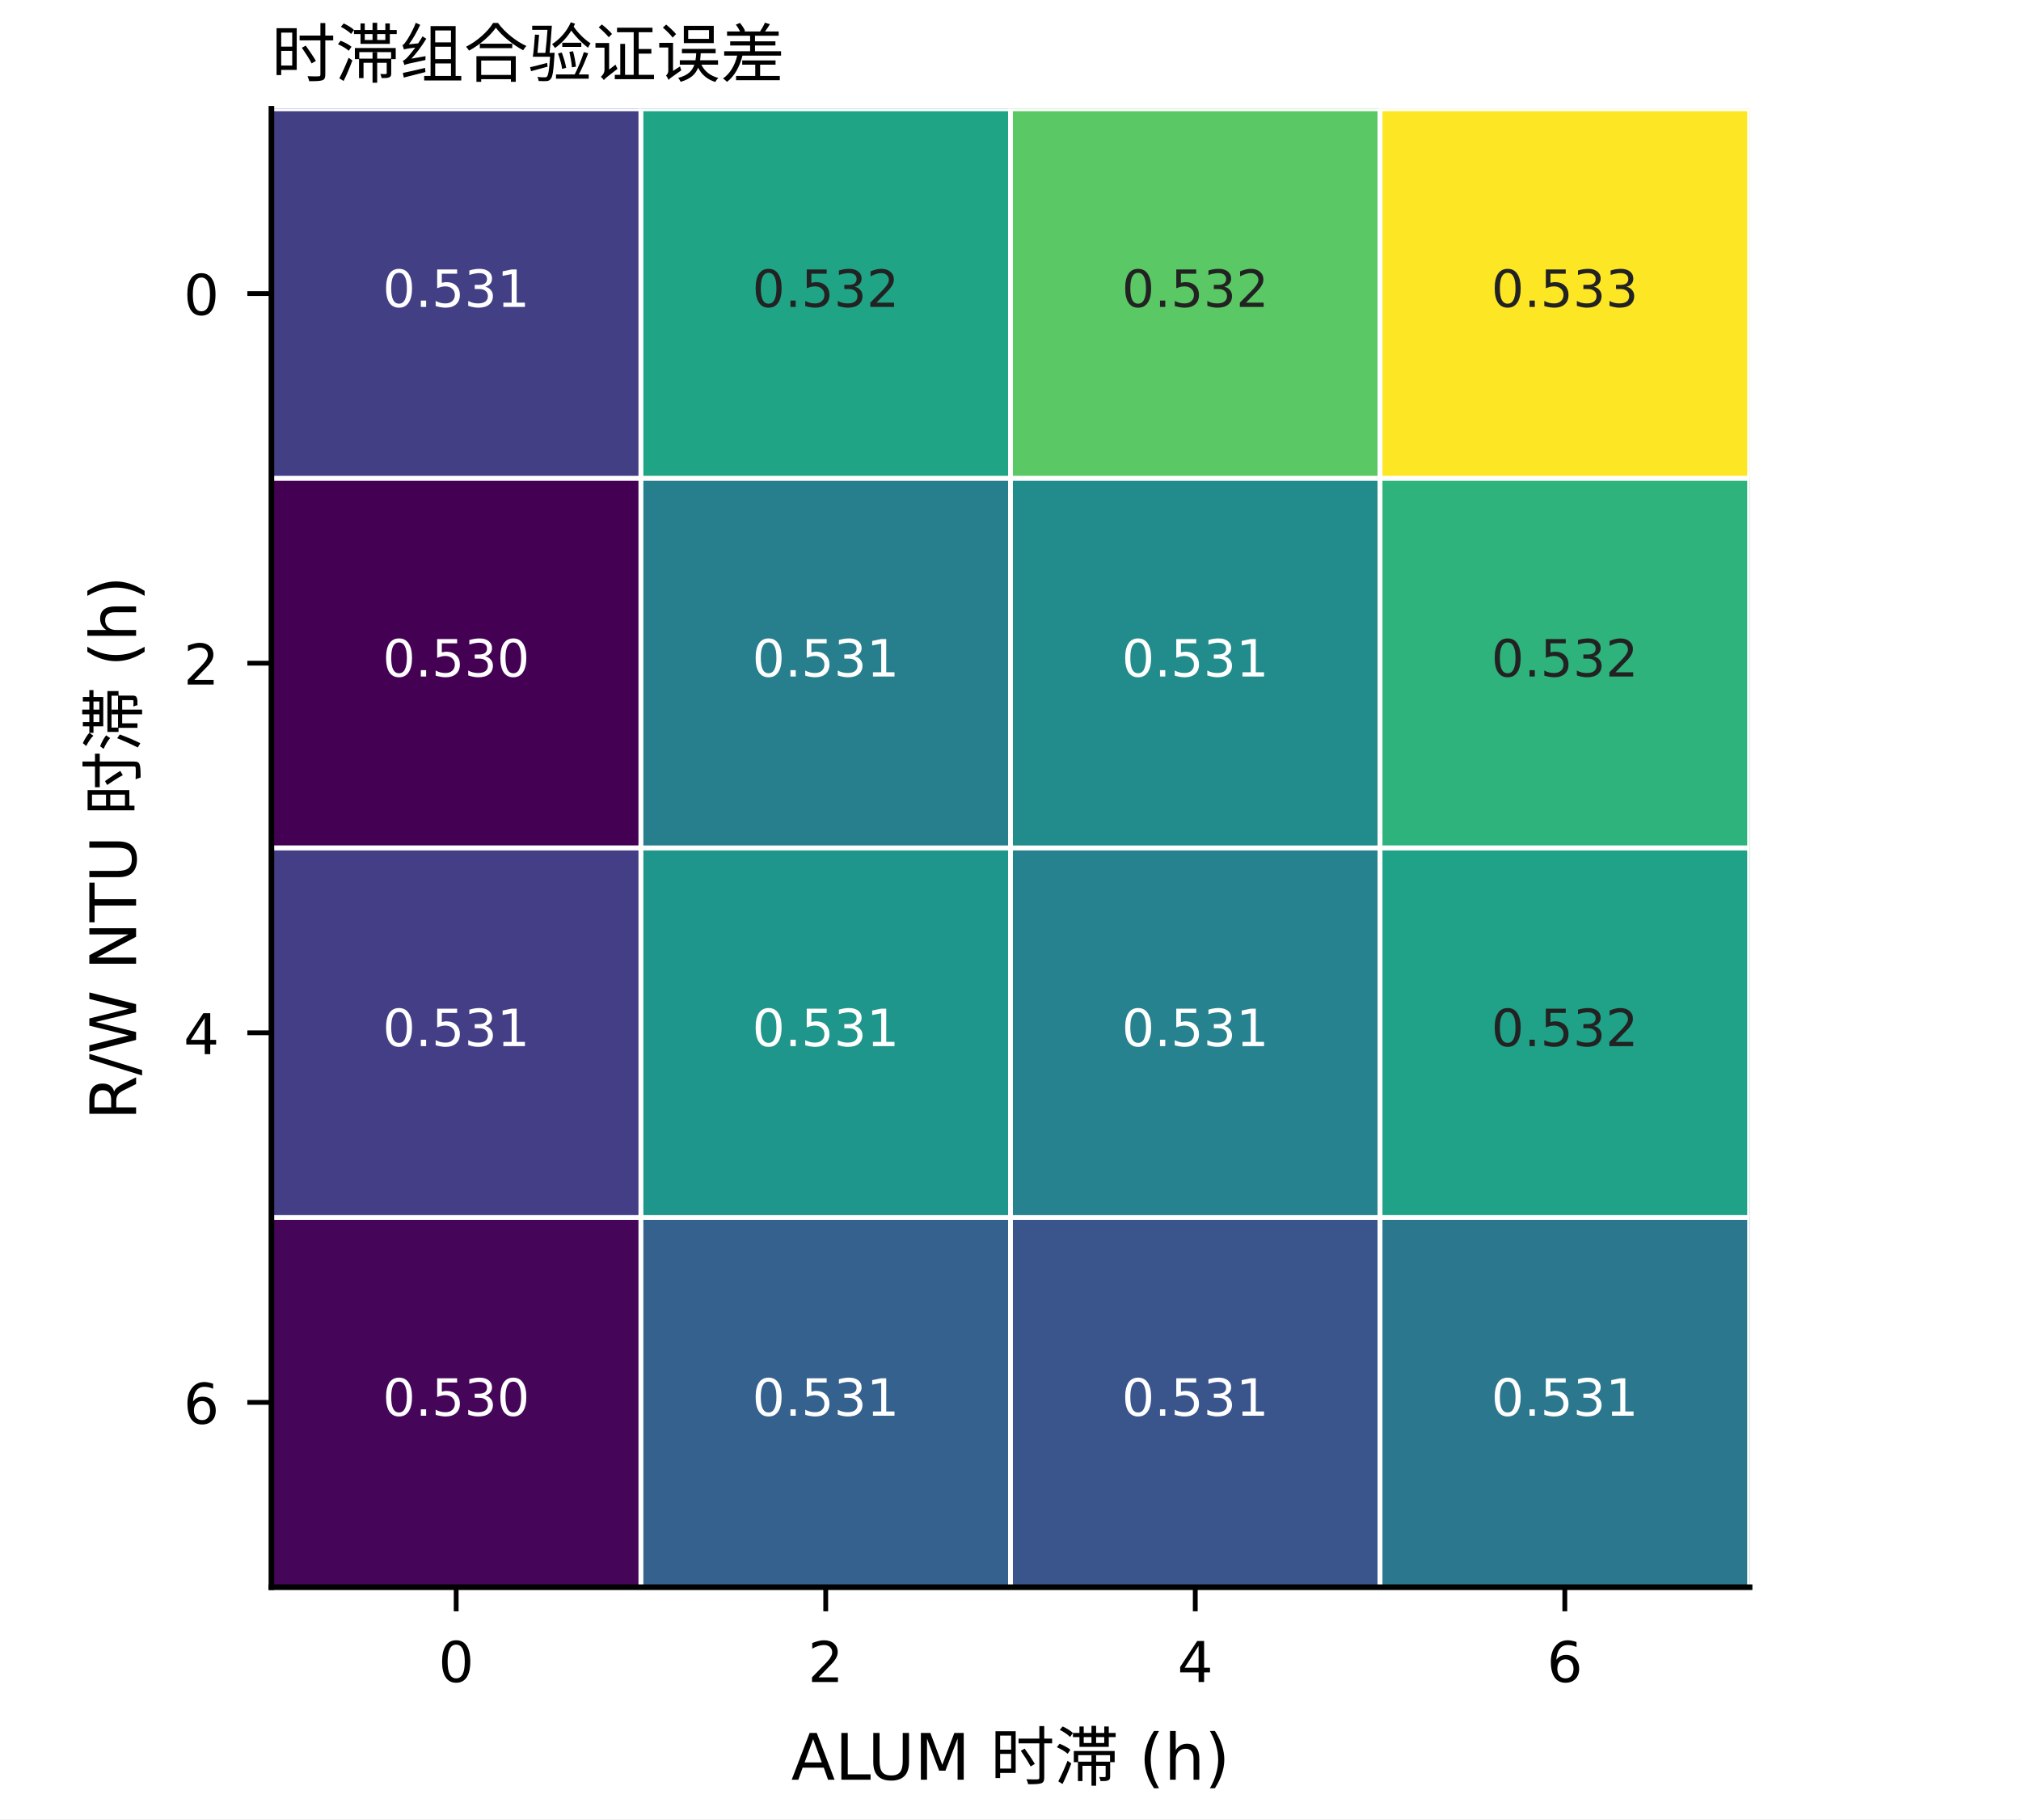
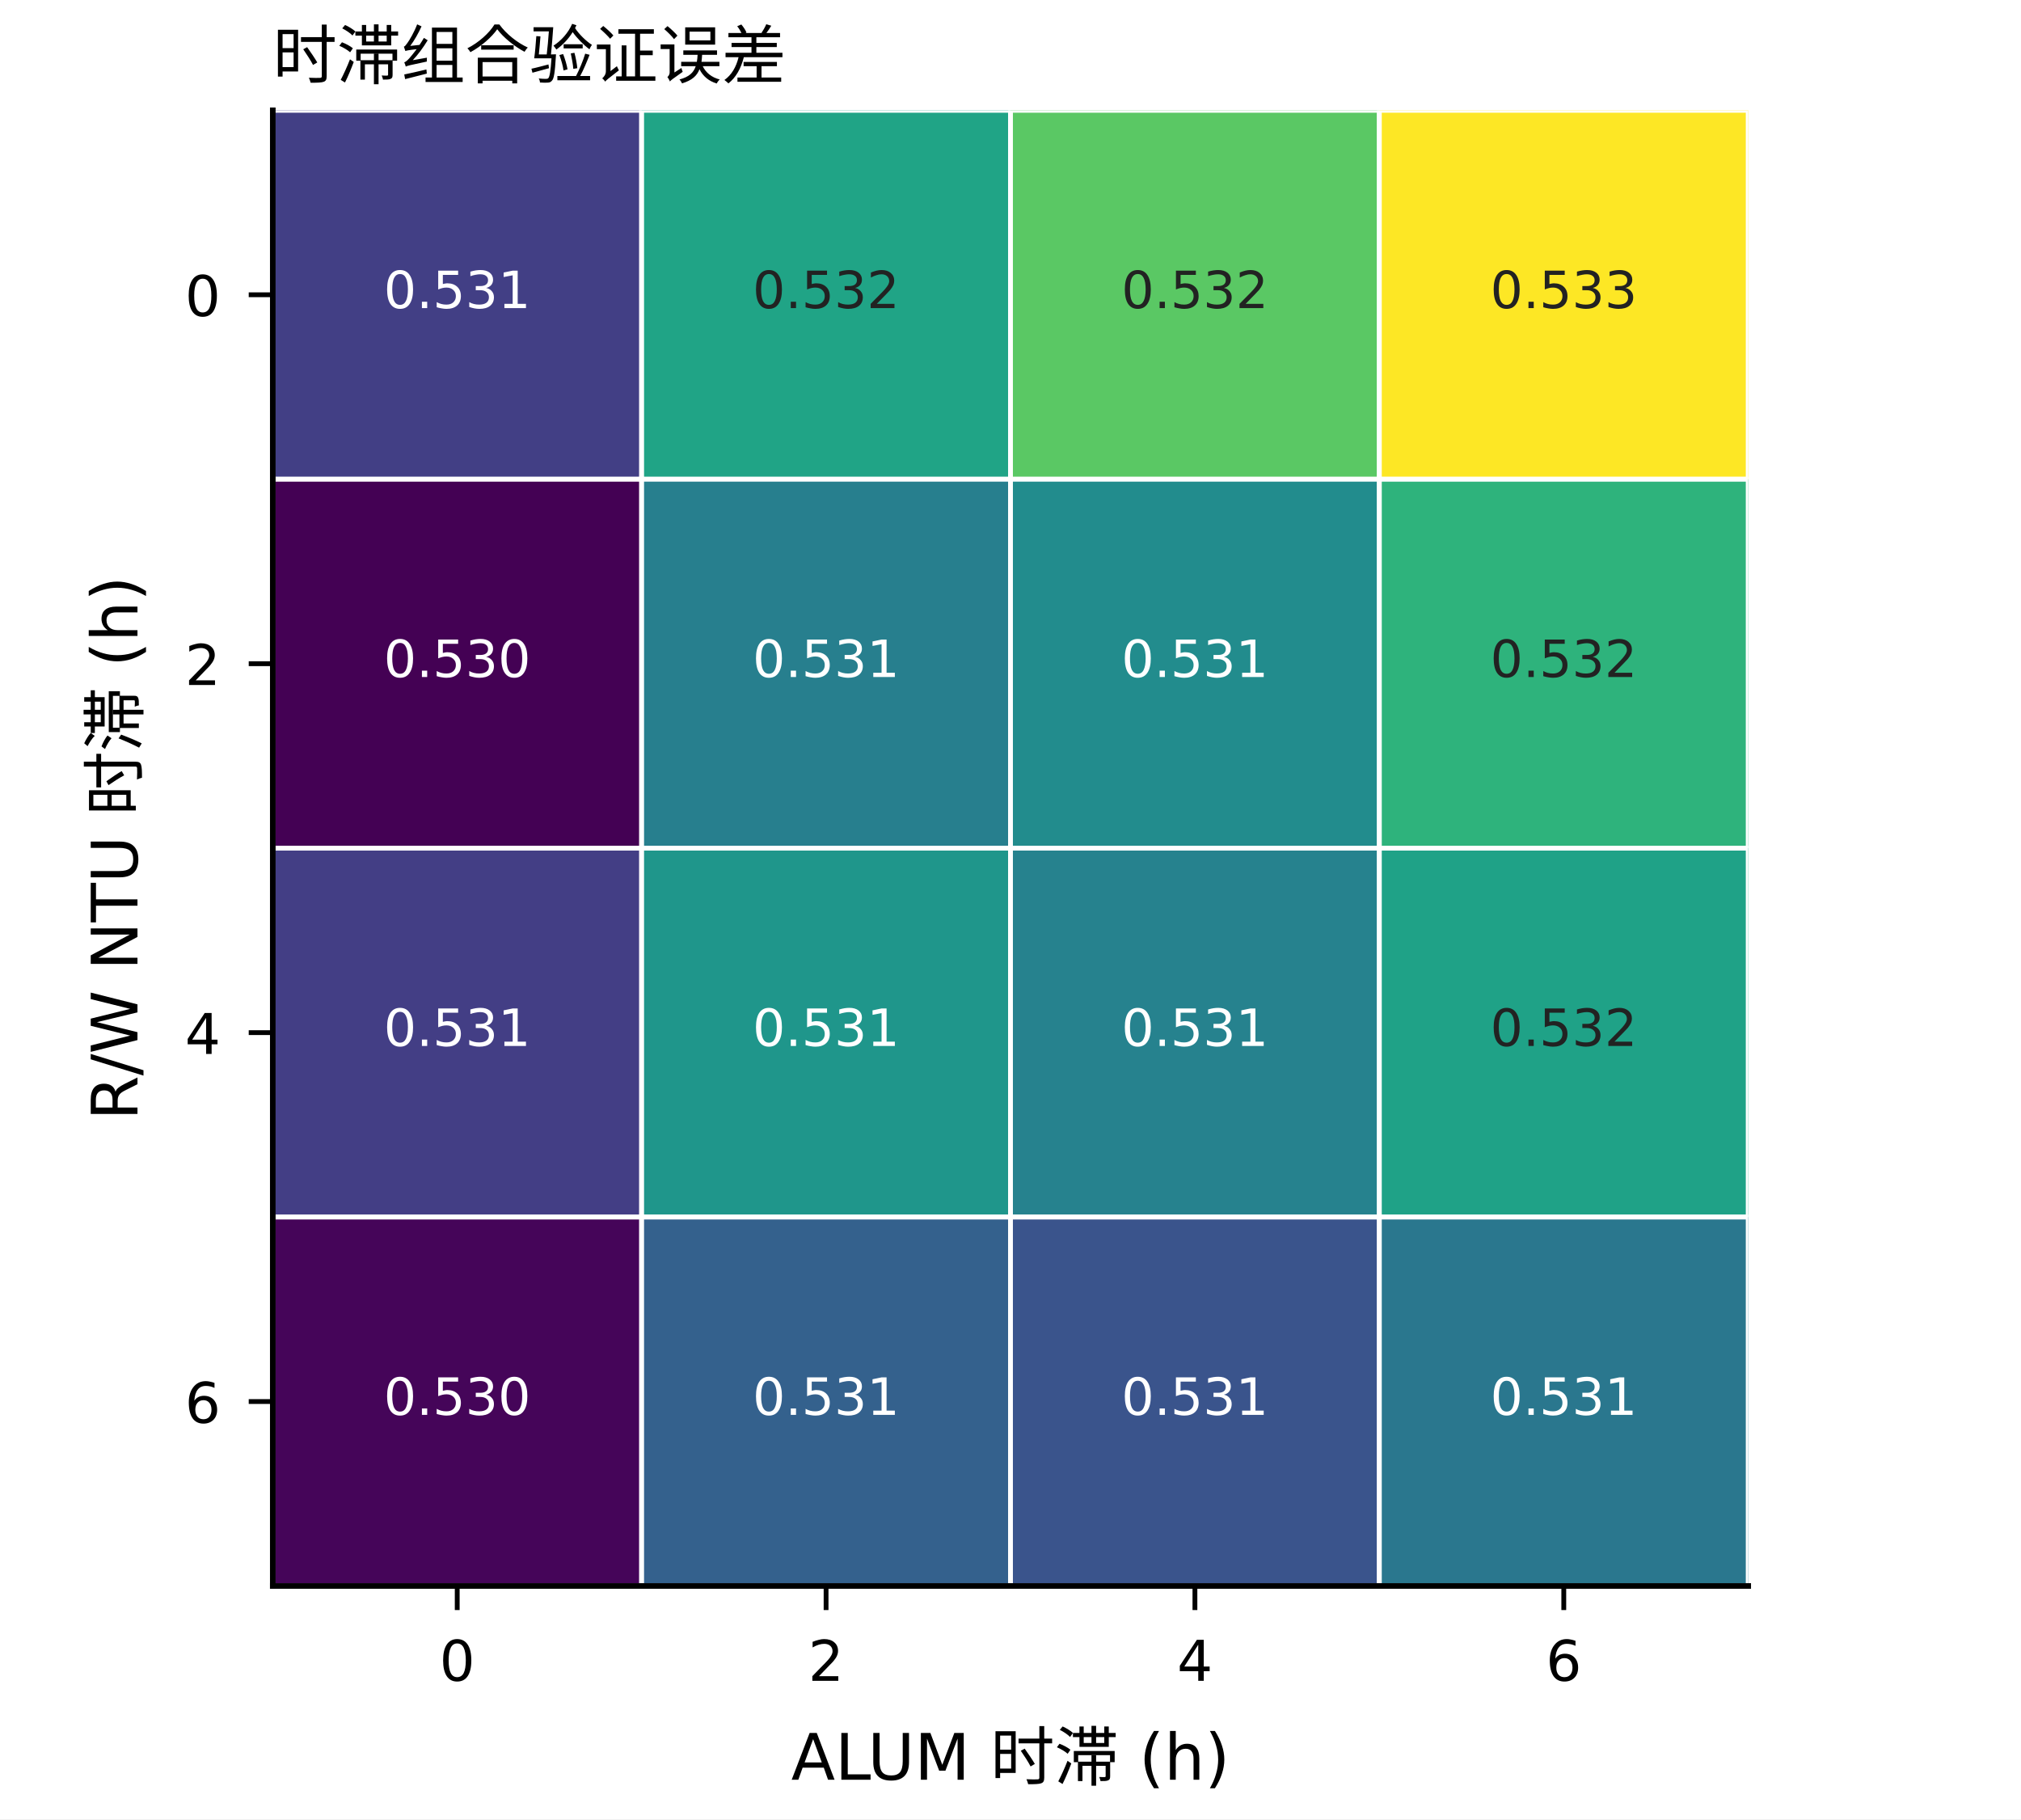
<svg xmlns="http://www.w3.org/2000/svg" xmlns:xlink="http://www.w3.org/1999/xlink" width="252pt" height="226.8pt" viewBox="0 0 252 226.8" version="1.1">
  <defs>
    <style type="text/css">*{stroke-linejoin: round; stroke-linecap: butt}</style>
  </defs>
  <g id="figure_1">
    <g id="patch_1">
      <path d="M 0 226.8  L 252 226.8  L 252 0  L 0 0  z " style="fill: #ffffff" />
    </g>
    <g id="axes_1">
      <g id="patch_2">
-         <path d="M 33.842 197.878  L 218.158 197.878  L 218.158 13.563  L 33.842 13.563  z " style="fill: #ffffff" />
+         <path d="M 34.014 197.725  L 217.986 197.725  L 217.986 13.754  L 34.014 13.754  z " style="fill: #ffffff" />
      </g>
      <g id="patch_3">
-         <path d="M 33.842 13.563  L 79.921 13.563  L 79.921 59.642  L 33.842 59.642  z " clip-path="url(#p08be2e66ac)" style="fill: #423f85; stroke: #ffffff; stroke-width: 0.6; stroke-linejoin: miter" />
+         <path d="M 34.014 13.754  L 80.007 13.754  L 80.007 59.747  L 34.014 59.747  z " clip-path="url(#p2bf9cb9a8c)" style="fill: #423f85; stroke: #ffffff; stroke-width: 0.6; stroke-linejoin: miter" />
      </g>
      <g id="patch_4">
-         <path d="M 79.921 13.563  L 126 13.563  L 126 59.642  L 79.921 59.642  z " clip-path="url(#p08be2e66ac)" style="fill: #20a486; stroke: #ffffff; stroke-width: 0.6; stroke-linejoin: miter" />
+         <path d="M 80.007 13.754  L 126 13.754  L 126 59.747  L 80.007 59.747  z " clip-path="url(#p2bf9cb9a8c)" style="fill: #20a486; stroke: #ffffff; stroke-width: 0.6; stroke-linejoin: miter" />
      </g>
      <g id="patch_5">
-         <path d="M 126 13.563  L 172.079 13.563  L 172.079 59.642  L 126 59.642  z " clip-path="url(#p08be2e66ac)" style="fill: #5ac864; stroke: #ffffff; stroke-width: 0.6; stroke-linejoin: miter" />
+         <path d="M 126 13.754  L 171.993 13.754  L 171.993 59.747  L 126 59.747  z " clip-path="url(#p2bf9cb9a8c)" style="fill: #5ac864; stroke: #ffffff; stroke-width: 0.6; stroke-linejoin: miter" />
      </g>
      <g id="patch_6">
-         <path d="M 172.079 13.563  L 218.158 13.563  L 218.158 59.642  L 172.079 59.642  z " clip-path="url(#p08be2e66ac)" style="fill: #fde725; stroke: #ffffff; stroke-width: 0.6; stroke-linejoin: miter" />
+         <path d="M 171.993 13.754  L 217.986 13.754  L 217.986 59.747  L 171.993 59.747  z " clip-path="url(#p2bf9cb9a8c)" style="fill: #fde725; stroke: #ffffff; stroke-width: 0.6; stroke-linejoin: miter" />
      </g>
      <g id="patch_7">
-         <path d="M 33.842 59.642  L 79.921 59.642  L 79.921 105.72  L 33.842 105.72  z " clip-path="url(#p08be2e66ac)" style="fill: #440154; stroke: #ffffff; stroke-width: 0.6; stroke-linejoin: miter" />
+         <path d="M 34.014 59.747  L 80.007 59.747  L 80.007 105.74  L 34.014 105.74  z " clip-path="url(#p2bf9cb9a8c)" style="fill: #440154; stroke: #ffffff; stroke-width: 0.6; stroke-linejoin: miter" />
      </g>
      <g id="patch_8">
-         <path d="M 79.921 59.642  L 126 59.642  L 126 105.72  L 79.921 105.72  z " clip-path="url(#p08be2e66ac)" style="fill: #277f8e; stroke: #ffffff; stroke-width: 0.6; stroke-linejoin: miter" />
+         <path d="M 80.007 59.747  L 126 59.747  L 126 105.74  L 80.007 105.74  z " clip-path="url(#p2bf9cb9a8c)" style="fill: #277f8e; stroke: #ffffff; stroke-width: 0.6; stroke-linejoin: miter" />
      </g>
      <g id="patch_9">
-         <path d="M 126 59.642  L 172.079 59.642  L 172.079 105.72  L 126 105.72  z " clip-path="url(#p08be2e66ac)" style="fill: #228c8d; stroke: #ffffff; stroke-width: 0.6; stroke-linejoin: miter" />
+         <path d="M 126 59.747  L 171.993 59.747  L 171.993 105.74  L 126 105.74  z " clip-path="url(#p2bf9cb9a8c)" style="fill: #228c8d; stroke: #ffffff; stroke-width: 0.6; stroke-linejoin: miter" />
      </g>
      <g id="patch_10">
-         <path d="M 172.079 59.642  L 218.158 59.642  L 218.158 105.72  L 172.079 105.72  z " clip-path="url(#p08be2e66ac)" style="fill: #2eb37c; stroke: #ffffff; stroke-width: 0.6; stroke-linejoin: miter" />
+         <path d="M 171.993 59.747  L 217.986 59.747  L 217.986 105.74  L 171.993 105.74  z " clip-path="url(#p2bf9cb9a8c)" style="fill: #2eb37c; stroke: #ffffff; stroke-width: 0.6; stroke-linejoin: miter" />
      </g>
      <g id="patch_11">
-         <path d="M 33.842 105.72  L 79.921 105.72  L 79.921 151.799  L 33.842 151.799  z " clip-path="url(#p08be2e66ac)" style="fill: #433e85; stroke: #ffffff; stroke-width: 0.6; stroke-linejoin: miter" />
+         <path d="M 34.014 105.74  L 80.007 105.74  L 80.007 151.733  L 34.014 151.733  z " clip-path="url(#p2bf9cb9a8c)" style="fill: #433e85; stroke: #ffffff; stroke-width: 0.6; stroke-linejoin: miter" />
      </g>
      <g id="patch_12">
-         <path d="M 79.921 105.72  L 126 105.72  L 126 151.799  L 79.921 151.799  z " clip-path="url(#p08be2e66ac)" style="fill: #1f968b; stroke: #ffffff; stroke-width: 0.6; stroke-linejoin: miter" />
+         <path d="M 80.007 105.74  L 126 105.74  L 126 151.733  L 80.007 151.733  z " clip-path="url(#p2bf9cb9a8c)" style="fill: #1f968b; stroke: #ffffff; stroke-width: 0.6; stroke-linejoin: miter" />
      </g>
      <g id="patch_13">
-         <path d="M 126 105.72  L 172.079 105.72  L 172.079 151.799  L 126 151.799  z " clip-path="url(#p08be2e66ac)" style="fill: #26828e; stroke: #ffffff; stroke-width: 0.6; stroke-linejoin: miter" />
+         <path d="M 126 105.74  L 171.993 105.74  L 171.993 151.733  L 126 151.733  z " clip-path="url(#p2bf9cb9a8c)" style="fill: #26828e; stroke: #ffffff; stroke-width: 0.6; stroke-linejoin: miter" />
      </g>
      <g id="patch_14">
-         <path d="M 172.079 105.72  L 218.158 105.72  L 218.158 151.799  L 172.079 151.799  z " clip-path="url(#p08be2e66ac)" style="fill: #1fa287; stroke: #ffffff; stroke-width: 0.6; stroke-linejoin: miter" />
+         <path d="M 171.993 105.74  L 217.986 105.74  L 217.986 151.733  L 171.993 151.733  z " clip-path="url(#p2bf9cb9a8c)" style="fill: #1fa287; stroke: #ffffff; stroke-width: 0.6; stroke-linejoin: miter" />
      </g>
      <g id="patch_15">
-         <path d="M 33.842 151.799  L 79.921 151.799  L 79.921 197.878  L 33.842 197.878  z " clip-path="url(#p08be2e66ac)" style="fill: #450559; stroke: #ffffff; stroke-width: 0.6; stroke-linejoin: miter" />
+         <path d="M 34.014 151.733  L 80.007 151.733  L 80.007 197.725  L 34.014 197.725  z " clip-path="url(#p2bf9cb9a8c)" style="fill: #450559; stroke: #ffffff; stroke-width: 0.6; stroke-linejoin: miter" />
      </g>
      <g id="patch_16">
-         <path d="M 79.921 151.799  L 126 151.799  L 126 197.878  L 79.921 197.878  z " clip-path="url(#p08be2e66ac)" style="fill: #34618d; stroke: #ffffff; stroke-width: 0.6; stroke-linejoin: miter" />
+         <path d="M 80.007 151.733  L 126 151.733  L 126 197.725  L 80.007 197.725  z " clip-path="url(#p2bf9cb9a8c)" style="fill: #34618d; stroke: #ffffff; stroke-width: 0.6; stroke-linejoin: miter" />
      </g>
      <g id="patch_17">
-         <path d="M 126 151.799  L 172.079 151.799  L 172.079 197.878  L 126 197.878  z " clip-path="url(#p08be2e66ac)" style="fill: #3a548c; stroke: #ffffff; stroke-width: 0.6; stroke-linejoin: miter" />
+         <path d="M 126 151.733  L 171.993 151.733  L 171.993 197.725  L 126 197.725  z " clip-path="url(#p2bf9cb9a8c)" style="fill: #3a548c; stroke: #ffffff; stroke-width: 0.6; stroke-linejoin: miter" />
      </g>
      <g id="patch_18">
-         <path d="M 172.079 151.799  L 218.158 151.799  L 218.158 197.878  L 172.079 197.878  z " clip-path="url(#p08be2e66ac)" style="fill: #2a778e; stroke: #ffffff; stroke-width: 0.6; stroke-linejoin: miter" />
+         <path d="M 171.993 151.733  L 217.986 151.733  L 217.986 197.725  L 171.993 197.725  z " clip-path="url(#p2bf9cb9a8c)" style="fill: #2a778e; stroke: #ffffff; stroke-width: 0.6; stroke-linejoin: miter" />
      </g>
      <g id="matplotlib.axis_1">
        <g id="xtick_1">
          <g id="line2d_1">
            <defs>
-               <path id="m0a5525a085" d="M 0 0  L 0 3  " style="stroke: #000000; stroke-width: 0.6" />
+               <path id="m8e69ac9ade" d="M 0 0  L 0 3  " style="stroke: #000000; stroke-width: 0.6" />
            </defs>
            <g>
-               <use xlink:href="#m0a5525a085" x="56.882" y="197.878" style="stroke: #000000; stroke-width: 0.6" />
+               <use xlink:href="#m8e69ac9ade" x="57.011" y="197.725" style="stroke: #000000; stroke-width: 0.6" />
            </g>
          </g>
          <g id="text_1">
-             <text style="font-size: 7px; font-family: 'DejaVu Sans', 'Droid Sans Fallback'; text-anchor: middle" x="56.882" y="209.696" transform="rotate(-0 56.88182 209.6962)">0</text>
+             <text style="font-size: 7px; font-family: 'DejaVu Sans', 'Microsoft YaHei'; text-anchor: middle" x="57.011" y="209.544" transform="rotate(-0 57.01073 209.5437)">0</text>
          </g>
        </g>
        <g id="xtick_2">
          <g id="line2d_2">
            <g>
-               <use xlink:href="#m0a5525a085" x="102.961" y="197.878" style="stroke: #000000; stroke-width: 0.6" />
+               <use xlink:href="#m8e69ac9ade" x="103.004" y="197.725" style="stroke: #000000; stroke-width: 0.6" />
            </g>
          </g>
          <g id="text_2">
-             <text style="font-size: 7px; font-family: 'DejaVu Sans', 'Droid Sans Fallback'; text-anchor: middle" x="102.961" y="209.696" transform="rotate(-0 102.9606 209.6962)">2</text>
+             <text style="font-size: 7px; font-family: 'DejaVu Sans', 'Microsoft YaHei'; text-anchor: middle" x="103.004" y="209.544" transform="rotate(-0 103.0036 209.5437)">2</text>
          </g>
        </g>
        <g id="xtick_3">
          <g id="line2d_3">
            <g>
-               <use xlink:href="#m0a5525a085" x="149.039" y="197.878" style="stroke: #000000; stroke-width: 0.6" />
+               <use xlink:href="#m8e69ac9ade" x="148.996" y="197.725" style="stroke: #000000; stroke-width: 0.6" />
            </g>
          </g>
          <g id="text_3">
-             <text style="font-size: 7px; font-family: 'DejaVu Sans', 'Droid Sans Fallback'; text-anchor: middle" x="149.039" y="209.696" transform="rotate(-0 149.0394 209.6962)">4</text>
+             <text style="font-size: 7px; font-family: 'DejaVu Sans', 'Microsoft YaHei'; text-anchor: middle" x="148.996" y="209.544" transform="rotate(-0 148.9964 209.5437)">4</text>
          </g>
        </g>
        <g id="xtick_4">
          <g id="line2d_4">
            <g>
-               <use xlink:href="#m0a5525a085" x="195.118" y="197.878" style="stroke: #000000; stroke-width: 0.6" />
+               <use xlink:href="#m8e69ac9ade" x="194.989" y="197.725" style="stroke: #000000; stroke-width: 0.6" />
            </g>
          </g>
          <g id="text_4">
-             <text style="font-size: 7px; font-family: 'DejaVu Sans', 'Droid Sans Fallback'; text-anchor: middle" x="195.118" y="209.696" transform="rotate(-0 195.1182 209.6962)">6</text>
+             <text style="font-size: 7px; font-family: 'DejaVu Sans', 'Microsoft YaHei'; text-anchor: middle" x="194.989" y="209.544" transform="rotate(-0 194.9893 209.5437)">6</text>
          </g>
        </g>
        <g id="text_5">
-           <text style="font-size: 8px; font-family: 'DejaVu Sans', 'Droid Sans Fallback'; text-anchor: middle" x="126" y="221.878" transform="rotate(-0 126 221.8779)">ALUM 时滞 (h)</text>
+           <text style="font-size: 8px; font-family: 'DejaVu Sans', 'Microsoft YaHei'; text-anchor: middle" x="126" y="221.878" transform="rotate(-0 126 221.8779)">ALUM 时滞 (h)</text>
        </g>
      </g>
      <g id="matplotlib.axis_2">
        <g id="ytick_1">
          <g id="line2d_5">
            <defs>
-               <path id="m2cda16fe77" d="M 0 0  L -3 0  " style="stroke: #000000; stroke-width: 0.6" />
+               <path id="mc4ab202624" d="M 0 0  L -3 0  " style="stroke: #000000; stroke-width: 0.6" />
            </defs>
            <g>
-               <use xlink:href="#m2cda16fe77" x="33.842" y="36.602" style="stroke: #000000; stroke-width: 0.6" />
+               <use xlink:href="#mc4ab202624" x="34.014" y="36.75" style="stroke: #000000; stroke-width: 0.6" />
            </g>
          </g>
          <g id="text_6">
-             <text style="font-size: 7px; font-family: 'DejaVu Sans', 'Droid Sans Fallback'; text-anchor: end" x="27.342" y="39.261" transform="rotate(-0 27.34243 39.26131)">0</text>
+             <text style="font-size: 7px; font-family: 'DejaVu Sans', 'Microsoft YaHei'; text-anchor: end" x="27.514" y="39.41" transform="rotate(-0 27.5143 39.40959)">0</text>
          </g>
        </g>
        <g id="ytick_2">
          <g id="line2d_6">
            <g>
-               <use xlink:href="#m2cda16fe77" x="33.842" y="82.681" style="stroke: #000000; stroke-width: 0.6" />
+               <use xlink:href="#mc4ab202624" x="34.014" y="82.743" style="stroke: #000000; stroke-width: 0.6" />
            </g>
          </g>
          <g id="text_7">
-             <text style="font-size: 7px; font-family: 'DejaVu Sans', 'Droid Sans Fallback'; text-anchor: end" x="27.342" y="85.34" transform="rotate(-0 27.34243 85.3401)">2</text>
+             <text style="font-size: 7px; font-family: 'DejaVu Sans', 'Microsoft YaHei'; text-anchor: end" x="27.514" y="85.402" transform="rotate(-0 27.5143 85.40244)">2</text>
          </g>
        </g>
        <g id="ytick_3">
          <g id="line2d_7">
            <g>
-               <use xlink:href="#m2cda16fe77" x="33.842" y="128.76" style="stroke: #000000; stroke-width: 0.6" />
+               <use xlink:href="#mc4ab202624" x="34.014" y="128.736" style="stroke: #000000; stroke-width: 0.6" />
            </g>
          </g>
          <g id="text_8">
-             <text style="font-size: 7px; font-family: 'DejaVu Sans', 'Droid Sans Fallback'; text-anchor: end" x="27.342" y="131.419" transform="rotate(-0 27.34243 131.4189)">4</text>
+             <text style="font-size: 7px; font-family: 'DejaVu Sans', 'Microsoft YaHei'; text-anchor: end" x="27.514" y="131.395" transform="rotate(-0 27.5143 131.3953)">4</text>
          </g>
        </g>
        <g id="ytick_4">
          <g id="line2d_8">
            <g>
-               <use xlink:href="#m2cda16fe77" x="33.842" y="174.838" style="stroke: #000000; stroke-width: 0.6" />
+               <use xlink:href="#mc4ab202624" x="34.014" y="174.729" style="stroke: #000000; stroke-width: 0.6" />
            </g>
          </g>
          <g id="text_9">
-             <text style="font-size: 7px; font-family: 'DejaVu Sans', 'Droid Sans Fallback'; text-anchor: end" x="27.342" y="177.498" transform="rotate(-0 27.34243 177.4977)">6</text>
+             <text style="font-size: 7px; font-family: 'DejaVu Sans', 'Microsoft YaHei'; text-anchor: end" x="27.514" y="177.388" transform="rotate(-0 27.5143 177.3881)">6</text>
          </g>
        </g>
        <g id="text_10">
-           <text style="font-size: 8px; font-family: 'DejaVu Sans', 'Droid Sans Fallback'; text-anchor: middle" x="16.967" y="105.72" transform="rotate(-90 16.9668 105.7203)">R/W NTU 时滞 (h)</text>
+           <text style="font-size: 8px; font-family: 'DejaVu Sans', 'Microsoft YaHei'; text-anchor: middle" x="17.139" y="105.74" transform="rotate(-90 17.13868 105.7397)">R/W NTU 时滞 (h)</text>
        </g>
      </g>
      <g id="patch_19">
-         <path d="M 33.842 197.878  L 33.842 13.563  " style="fill: none; stroke: #000000; stroke-width: 0.7; stroke-linejoin: miter; stroke-linecap: square" />
+         <path d="M 34.014 197.725  L 34.014 13.754  " style="fill: none; stroke: #000000; stroke-width: 0.7; stroke-linejoin: miter; stroke-linecap: square" />
      </g>
      <g id="patch_20">
-         <path d="M 33.842 197.878  L 218.158 197.878  " style="fill: none; stroke: #000000; stroke-width: 0.7; stroke-linejoin: miter; stroke-linecap: square" />
+         <path d="M 34.014 197.725  L 217.986 197.725  " style="fill: none; stroke: #000000; stroke-width: 0.7; stroke-linejoin: miter; stroke-linecap: square" />
      </g>
      <g id="text_11">
-         <text style="font-size: 6.4px; font-family: 'DejaVu Sans', 'Droid Sans Fallback'; text-anchor: middle; fill: #ffffff" x="56.882" y="38.265" transform="rotate(-0 56.88182 38.26463)">0.531</text>
+         <text style="font-size: 6.4px; font-family: 'DejaVu Sans', 'Microsoft YaHei'; text-anchor: middle; fill: #ffffff" x="57.011" y="38.413" transform="rotate(-0 57.01073 38.41291)">0.531</text>
      </g>
      <g id="text_12">
-         <text style="font-size: 6.4px; font-family: 'DejaVu Sans', 'Droid Sans Fallback'; text-anchor: middle; fill: #222222" x="102.961" y="38.265" transform="rotate(-0 102.9606 38.26463)">0.532</text>
+         <text style="font-size: 6.4px; font-family: 'DejaVu Sans', 'Microsoft YaHei'; text-anchor: middle; fill: #222222" x="103.004" y="38.413" transform="rotate(-0 103.0036 38.41291)">0.532</text>
      </g>
      <g id="text_13">
-         <text style="font-size: 6.4px; font-family: 'DejaVu Sans', 'Droid Sans Fallback'; text-anchor: middle; fill: #222222" x="149.039" y="38.265" transform="rotate(-0 149.0394 38.26463)">0.532</text>
+         <text style="font-size: 6.4px; font-family: 'DejaVu Sans', 'Microsoft YaHei'; text-anchor: middle; fill: #222222" x="148.996" y="38.413" transform="rotate(-0 148.9964 38.41291)">0.532</text>
      </g>
      <g id="text_14">
-         <text style="font-size: 6.4px; font-family: 'DejaVu Sans', 'Droid Sans Fallback'; text-anchor: middle; fill: #222222" x="195.118" y="38.265" transform="rotate(-0 195.1182 38.26463)">0.533</text>
+         <text style="font-size: 6.4px; font-family: 'DejaVu Sans', 'Microsoft YaHei'; text-anchor: middle; fill: #222222" x="194.989" y="38.413" transform="rotate(-0 194.9893 38.41291)">0.533</text>
      </g>
      <g id="text_15">
-         <text style="font-size: 6.4px; font-family: 'DejaVu Sans', 'Droid Sans Fallback'; text-anchor: middle; fill: #ffffff" x="56.882" y="84.343" transform="rotate(-0 56.88182 84.34342)">0.530</text>
+         <text style="font-size: 6.4px; font-family: 'DejaVu Sans', 'Microsoft YaHei'; text-anchor: middle; fill: #ffffff" x="57.011" y="84.406" transform="rotate(-0 57.01073 84.40576)">0.530</text>
      </g>
      <g id="text_16">
-         <text style="font-size: 6.4px; font-family: 'DejaVu Sans', 'Droid Sans Fallback'; text-anchor: middle; fill: #ffffff" x="102.961" y="84.343" transform="rotate(-0 102.9606 84.34342)">0.531</text>
+         <text style="font-size: 6.4px; font-family: 'DejaVu Sans', 'Microsoft YaHei'; text-anchor: middle; fill: #ffffff" x="103.004" y="84.406" transform="rotate(-0 103.0036 84.40576)">0.531</text>
      </g>
      <g id="text_17">
-         <text style="font-size: 6.4px; font-family: 'DejaVu Sans', 'Droid Sans Fallback'; text-anchor: middle; fill: #ffffff" x="149.039" y="84.343" transform="rotate(-0 149.0394 84.34342)">0.531</text>
+         <text style="font-size: 6.4px; font-family: 'DejaVu Sans', 'Microsoft YaHei'; text-anchor: middle; fill: #ffffff" x="148.996" y="84.406" transform="rotate(-0 148.9964 84.40576)">0.531</text>
      </g>
      <g id="text_18">
-         <text style="font-size: 6.4px; font-family: 'DejaVu Sans', 'Droid Sans Fallback'; text-anchor: middle; fill: #222222" x="195.118" y="84.343" transform="rotate(-0 195.1182 84.34342)">0.532</text>
+         <text style="font-size: 6.4px; font-family: 'DejaVu Sans', 'Microsoft YaHei'; text-anchor: middle; fill: #222222" x="194.989" y="84.406" transform="rotate(-0 194.9893 84.40576)">0.532</text>
      </g>
      <g id="text_19">
-         <text style="font-size: 6.4px; font-family: 'DejaVu Sans', 'Droid Sans Fallback'; text-anchor: middle; fill: #ffffff" x="56.882" y="130.422" transform="rotate(-0 56.88182 130.4222)">0.531</text>
+         <text style="font-size: 6.4px; font-family: 'DejaVu Sans', 'Microsoft YaHei'; text-anchor: middle; fill: #ffffff" x="57.011" y="130.399" transform="rotate(-0 57.01073 130.3986)">0.531</text>
      </g>
      <g id="text_20">
-         <text style="font-size: 6.4px; font-family: 'DejaVu Sans', 'Droid Sans Fallback'; text-anchor: middle; fill: #ffffff" x="102.961" y="130.422" transform="rotate(-0 102.9606 130.4222)">0.531</text>
+         <text style="font-size: 6.4px; font-family: 'DejaVu Sans', 'Microsoft YaHei'; text-anchor: middle; fill: #ffffff" x="103.004" y="130.399" transform="rotate(-0 103.0036 130.3986)">0.531</text>
      </g>
      <g id="text_21">
-         <text style="font-size: 6.4px; font-family: 'DejaVu Sans', 'Droid Sans Fallback'; text-anchor: middle; fill: #ffffff" x="149.039" y="130.422" transform="rotate(-0 149.0394 130.4222)">0.531</text>
+         <text style="font-size: 6.4px; font-family: 'DejaVu Sans', 'Microsoft YaHei'; text-anchor: middle; fill: #ffffff" x="148.996" y="130.399" transform="rotate(-0 148.9964 130.3986)">0.531</text>
      </g>
      <g id="text_22">
-         <text style="font-size: 6.4px; font-family: 'DejaVu Sans', 'Droid Sans Fallback'; text-anchor: middle; fill: #222222" x="195.118" y="130.422" transform="rotate(-0 195.1182 130.4222)">0.532</text>
+         <text style="font-size: 6.4px; font-family: 'DejaVu Sans', 'Microsoft YaHei'; text-anchor: middle; fill: #222222" x="194.989" y="130.399" transform="rotate(-0 194.9893 130.3986)">0.532</text>
      </g>
      <g id="text_23">
-         <text style="font-size: 6.4px; font-family: 'DejaVu Sans', 'Droid Sans Fallback'; text-anchor: middle; fill: #ffffff" x="56.882" y="176.501" transform="rotate(-0 56.88182 176.501)">0.530</text>
+         <text style="font-size: 6.4px; font-family: 'DejaVu Sans', 'Microsoft YaHei'; text-anchor: middle; fill: #ffffff" x="57.011" y="176.391" transform="rotate(-0 57.01073 176.3915)">0.530</text>
      </g>
      <g id="text_24">
-         <text style="font-size: 6.4px; font-family: 'DejaVu Sans', 'Droid Sans Fallback'; text-anchor: middle; fill: #ffffff" x="102.961" y="176.501" transform="rotate(-0 102.9606 176.501)">0.531</text>
+         <text style="font-size: 6.4px; font-family: 'DejaVu Sans', 'Microsoft YaHei'; text-anchor: middle; fill: #ffffff" x="103.004" y="176.391" transform="rotate(-0 103.0036 176.3915)">0.531</text>
      </g>
      <g id="text_25">
-         <text style="font-size: 6.4px; font-family: 'DejaVu Sans', 'Droid Sans Fallback'; text-anchor: middle; fill: #ffffff" x="149.039" y="176.501" transform="rotate(-0 149.0394 176.501)">0.531</text>
+         <text style="font-size: 6.4px; font-family: 'DejaVu Sans', 'Microsoft YaHei'; text-anchor: middle; fill: #ffffff" x="148.996" y="176.391" transform="rotate(-0 148.9964 176.3915)">0.531</text>
      </g>
      <g id="text_26">
-         <text style="font-size: 6.4px; font-family: 'DejaVu Sans', 'Droid Sans Fallback'; text-anchor: middle; fill: #ffffff" x="195.118" y="176.501" transform="rotate(-0 195.1182 176.501)">0.531</text>
+         <text style="font-size: 6.4px; font-family: 'DejaVu Sans', 'Microsoft YaHei'; text-anchor: middle; fill: #ffffff" x="194.989" y="176.391" transform="rotate(-0 194.9893 176.3915)">0.531</text>
      </g>
      <g id="text_27">
-         <text style="font-size: 8px; font-family: 'DejaVu Sans', 'Droid Sans Fallback'; text-anchor: start" x="33.842" y="9.563" transform="rotate(-0 33.84243 9.56274)">时滞组合验证误差</text>
+         <text style="font-size: 8px; font-family: 'DejaVu Sans', 'Microsoft YaHei'; text-anchor: start" x="34.014" y="9.754" transform="rotate(-0 34.0143 9.75399)">时滞组合验证误差</text>
      </g>
    </g>
  </g>
  <defs>
-     <clipPath id="p08be2e66ac">
-       <rect x="33.842" y="13.563" width="184.315" height="184.315" />
+     <clipPath id="p2bf9cb9a8c">
+       <rect x="34.014" y="13.754" width="183.971" height="183.971" />
    </clipPath>
  </defs>
</svg>
